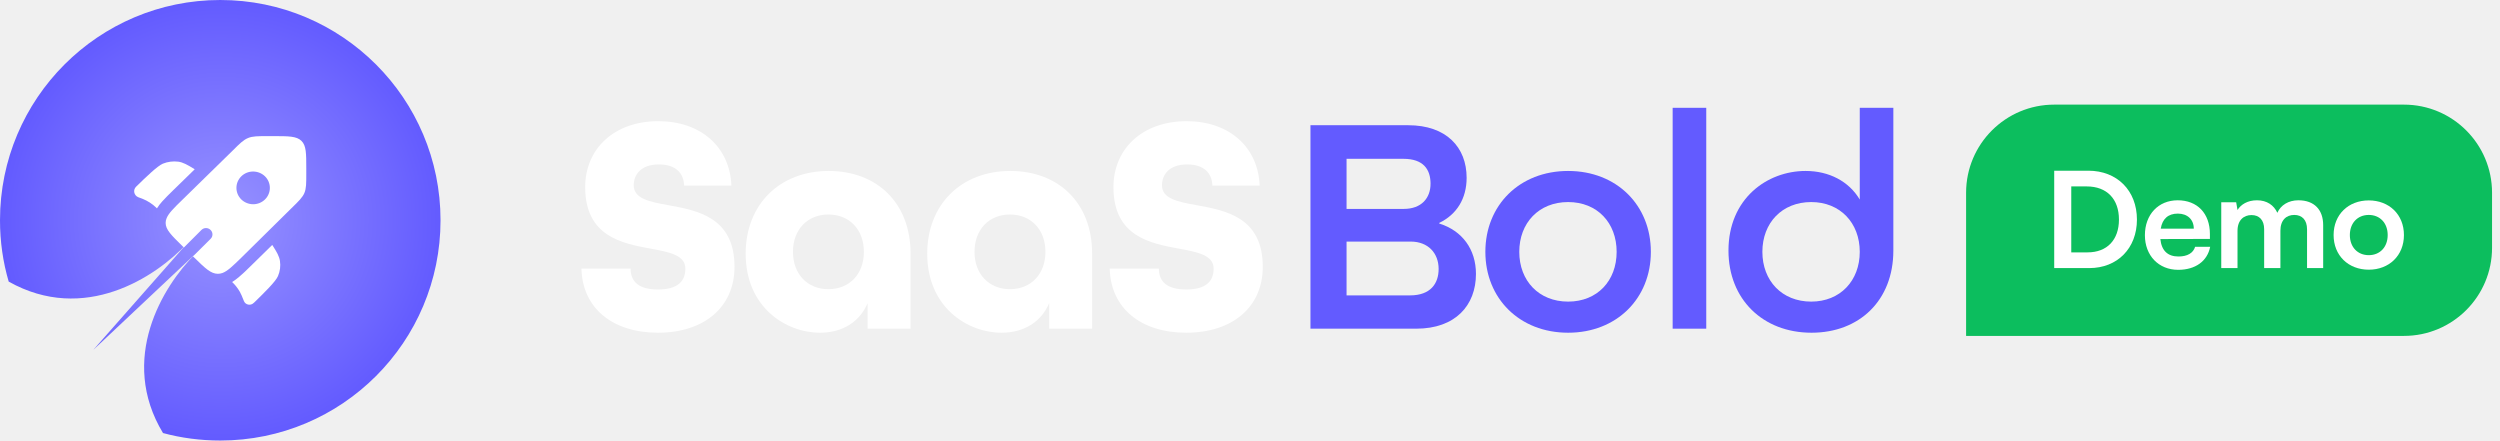
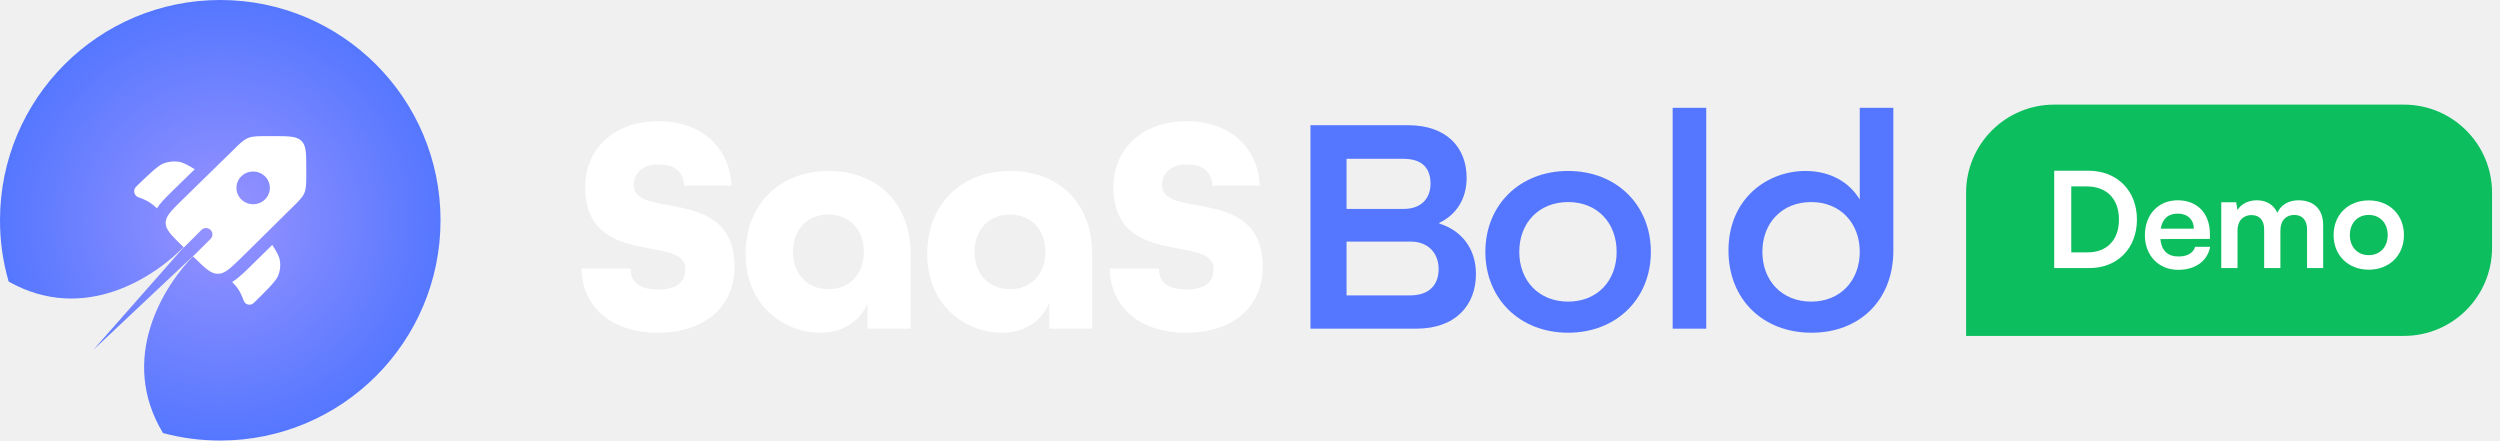
<svg xmlns="http://www.w3.org/2000/svg" width="227" height="40" viewBox="0 0 227 40" fill="none">
  <path d="M178.522 17.5C178.522 13.082 182.104 9.5 186.522 9.5H218.278C222.696 9.5 226.278 13.082 226.278 17.5V22.5C226.278 26.918 222.696 30.5 218.278 30.5H178.522V17.5Z" fill="#0CBE5E" />
  <path d="M189.704 24.343H186.522V15.5H189.619C192.232 15.5 194.034 17.302 194.034 19.939C194.034 22.54 192.268 24.343 189.704 24.343ZM189.474 16.927H188.071V22.915H189.558C191.325 22.915 192.401 21.778 192.401 19.939C192.401 18.064 191.3 16.927 189.474 16.927Z" fill="white" />
  <path d="M197.781 24.5C196.003 24.5 194.757 23.206 194.757 21.355C194.757 19.48 195.979 18.186 197.733 18.186C199.523 18.186 200.66 19.383 200.66 21.246V21.694L196.16 21.706C196.269 22.758 196.825 23.29 197.805 23.29C198.616 23.29 199.148 22.976 199.317 22.407H200.684C200.43 23.714 199.342 24.5 197.781 24.5ZM197.745 19.395C196.874 19.395 196.342 19.867 196.196 20.762H199.196C199.196 19.939 198.628 19.395 197.745 19.395Z" fill="white" />
  <path d="M203.166 24.343H201.69V18.367H203.045L203.166 19.069C203.468 18.573 204.073 18.186 204.932 18.186C205.839 18.186 206.468 18.633 206.783 19.323C207.085 18.633 207.787 18.186 208.694 18.186C210.146 18.186 210.944 19.056 210.944 20.436V24.343H209.48V20.823C209.48 19.964 209.021 19.516 208.319 19.516C207.605 19.516 207.061 19.976 207.061 20.956V24.343H205.585V20.811C205.585 19.976 205.138 19.528 204.436 19.528C203.734 19.528 203.166 19.988 203.166 20.956V24.343Z" fill="white" />
  <path d="M211.891 21.342C211.891 19.48 213.234 18.197 215.084 18.197C216.935 18.197 218.278 19.48 218.278 21.342C218.278 23.205 216.935 24.488 215.084 24.488C213.234 24.488 211.891 23.205 211.891 21.342ZM213.367 21.342C213.367 22.431 214.068 23.169 215.084 23.169C216.1 23.169 216.802 22.431 216.802 21.342C216.802 20.254 216.1 19.516 215.084 19.516C214.068 19.516 213.367 20.254 213.367 21.342Z" fill="white" />
  <path d="M59.745 30.211C55.621 30.211 52.881 27.98 52.796 24.392H57.259C57.259 25.551 57.965 26.285 59.745 26.285C61.524 26.285 62.23 25.551 62.23 24.392C62.23 23.178 60.818 22.895 59.123 22.585C56.496 22.104 53.135 21.483 53.135 16.992C53.135 13.489 55.79 11.003 59.773 11.003C63.643 11.003 66.27 13.348 66.411 16.851H62.117C62.089 15.777 61.411 14.93 59.83 14.93C58.191 14.93 57.542 15.862 57.542 16.822C57.542 18.037 58.954 18.319 60.677 18.63C63.332 19.11 66.694 19.732 66.694 24.223C66.694 27.895 63.925 30.211 59.745 30.211Z" fill="white" />
  <path d="M74.458 30.211C71.351 30.211 67.707 27.895 67.707 23.037C67.707 18.545 70.814 15.523 75.249 15.523C79.627 15.523 82.678 18.432 82.678 23.008V29.844H78.78V27.528C78.046 29.251 76.464 30.211 74.458 30.211ZM75.221 26.257C77.142 26.257 78.441 24.873 78.441 22.867C78.441 20.862 77.142 19.477 75.221 19.477C73.3 19.477 72.001 20.862 72.001 22.867C72.001 24.873 73.3 26.257 75.221 26.257Z" fill="white" />
  <path d="M90.944 30.211C87.836 30.211 84.192 27.895 84.192 23.037C84.192 18.545 87.3 15.523 91.734 15.523C96.113 15.523 99.163 18.432 99.163 23.008V29.844H95.265V27.528C94.531 29.251 92.949 30.211 90.944 30.211ZM91.706 26.257C93.627 26.257 94.926 24.873 94.926 22.867C94.926 20.862 93.627 19.477 91.706 19.477C89.785 19.477 88.486 20.862 88.486 22.867C88.486 24.873 89.785 26.257 91.706 26.257Z" fill="white" />
  <path d="M107.711 30.211C103.587 30.211 100.847 27.98 100.763 24.392H105.226C105.226 25.551 105.932 26.285 107.711 26.285C109.491 26.285 110.197 25.551 110.197 24.392C110.197 23.178 108.785 22.895 107.09 22.585C104.463 22.104 101.101 21.483 101.101 16.992C101.101 13.489 103.757 11.003 107.74 11.003C111.609 11.003 114.236 13.348 114.378 16.851H110.084C110.056 15.777 109.378 14.93 107.796 14.93C106.158 14.93 105.508 15.862 105.508 16.822C105.508 18.037 106.92 18.319 108.643 18.63C111.299 19.11 114.66 19.732 114.66 24.223C114.66 27.895 111.892 30.211 107.711 30.211Z" fill="white" />
-   <path d="M118.99 29.844V11.37H127.859C131.334 11.37 133.17 13.376 133.17 16.144C133.17 18.037 132.266 19.477 130.684 20.24V20.296C132.774 20.946 134.017 22.641 134.017 24.872C134.017 27.725 132.153 29.844 128.594 29.844H118.99ZM122.267 18.969H127.464C129.074 18.969 129.893 17.98 129.893 16.681C129.893 15.382 129.243 14.421 127.436 14.421H122.267V18.969ZM122.267 26.821H128.029C129.893 26.821 130.628 25.748 130.628 24.42C130.628 23.008 129.695 21.935 128.085 21.935H122.267V26.821Z" fill="#635BFF" />
-   <path d="M142.384 30.211C137.978 30.211 134.871 27.104 134.871 22.867C134.871 18.63 137.978 15.523 142.384 15.523C146.791 15.523 149.898 18.63 149.898 22.867C149.898 27.104 146.791 30.211 142.384 30.211ZM142.384 27.386C145.04 27.386 146.791 25.494 146.791 22.867C146.791 20.24 145.04 18.347 142.384 18.347C139.729 18.347 137.95 20.24 137.95 22.867C137.95 25.494 139.729 27.386 142.384 27.386Z" fill="#635BFF" />
-   <path d="M151.877 29.844V9.789H154.928V29.844H151.877Z" fill="#635BFF" />
-   <path d="M164.487 30.211C160.053 30.211 156.945 27.16 156.945 22.754C156.945 18.037 160.448 15.523 163.951 15.523C166.069 15.523 167.877 16.455 168.866 18.121V9.789H171.916V22.754C171.916 27.273 168.837 30.211 164.487 30.211ZM164.459 27.386C167.086 27.386 168.866 25.494 168.866 22.867C168.866 20.24 167.086 18.347 164.459 18.347C161.804 18.347 160.024 20.24 160.024 22.867C160.024 25.494 161.804 27.386 164.459 27.386Z" fill="#635BFF" />
+   <path d="M118.99 29.844V11.37H127.859C131.334 11.37 133.17 13.376 133.17 16.144C133.17 18.037 132.266 19.477 130.684 20.24V20.296C132.774 20.946 134.017 22.641 134.017 24.872C134.017 27.725 132.153 29.844 128.594 29.844H118.99ZM122.267 18.969H127.464C129.074 18.969 129.893 17.98 129.893 16.681C129.893 15.382 129.243 14.421 127.436 14.421H122.267V18.969ZM122.267 26.821H128.029C129.893 26.821 130.628 25.748 130.628 24.42C130.628 23.008 129.695 21.935 128.085 21.935H122.267V26.821Z" fill="#5577FF" />
+   <path d="M142.384 30.211C137.978 30.211 134.871 27.104 134.871 22.867C134.871 18.63 137.978 15.523 142.384 15.523C146.791 15.523 149.898 18.63 149.898 22.867C149.898 27.104 146.791 30.211 142.384 30.211ZM142.384 27.386C145.04 27.386 146.791 25.494 146.791 22.867C146.791 20.24 145.04 18.347 142.384 18.347C139.729 18.347 137.95 20.24 137.95 22.867C137.95 25.494 139.729 27.386 142.384 27.386Z" fill="#5577FF" />
+   <path d="M151.877 29.844V9.789H154.928V29.844H151.877Z" fill="#5577FF" />
+   <path d="M164.487 30.211C160.053 30.211 156.945 27.16 156.945 22.754C156.945 18.037 160.448 15.523 163.951 15.523C166.069 15.523 167.877 16.455 168.866 18.121V9.789H171.916V22.754C171.916 27.273 168.837 30.211 164.487 30.211ZM164.459 27.386C167.086 27.386 168.866 25.494 168.866 22.867C168.866 20.24 167.086 18.347 164.459 18.347C161.804 18.347 160.024 20.24 160.024 22.867C160.024 25.494 161.804 27.386 164.459 27.386Z" fill="#5577FF" />
  <path fill-rule="evenodd" clip-rule="evenodd" d="M20 40C31.05 40 40 31.05 40 20C40 8.95 31.05 0 20 0C8.95 0 0 8.95 0 20C0 21.93 0.27 23.8 0.79 25.57C7.64 29.42 14.12 25.19 16.98 22.11L8.47 31.77L17.74 23.05C14.76 26 10.75 32.61 14.8 39.32C16.46 39.77 18.21 40 20.01 40H20ZM17.73 23.04L18.23 22.57C18.07 22.71 17.9 22.87 17.73 23.04ZM16.97 22.11L17.42 21.6C17.28 21.77 17.13 21.94 16.97 22.11Z" fill="url(#paint0_radial_3129_21558)" />
  <path d="M17.68 15.37L15.69 17.31C15.32 17.67 14.99 18 14.73 18.29C14.56 18.48 14.39 18.69 14.25 18.92L14.23 18.9C14.23 18.9 14.17 18.85 14.16 18.83C13.81 18.5 13.41 18.24 12.96 18.06C12.94 18.06 12.91 18.04 12.86 18.02L12.56 17.91C12.16 17.75 12.05 17.25 12.36 16.95C13.24 16.09 14.29 15.07 14.79 14.86C15.24 14.68 15.72 14.62 16.19 14.68C16.62 14.74 17.02 14.96 17.68 15.37Z" fill="white" />
  <path d="M21.08 25.61C21.24 25.77 21.35 25.88 21.44 26C21.57 26.16 21.68 26.33 21.78 26.5C21.89 26.7 21.98 26.91 22.15 27.34C22.29 27.69 22.76 27.78 23.03 27.51L23.1 27.45C23.98 26.59 25.03 25.57 25.24 25.07C25.43 24.63 25.49 24.16 25.42 23.7C25.36 23.28 25.14 22.89 24.72 22.24L22.73 24.19C22.36 24.56 22.01 24.89 21.7 25.15C21.51 25.31 21.31 25.46 21.09 25.6L21.08 25.61Z" fill="white" />
  <path fill-rule="evenodd" clip-rule="evenodd" d="M21.93 23.38L26.48 18.89C27.14 18.25 27.47 17.92 27.64 17.52C27.81 17.11 27.81 16.66 27.81 15.75V15.32C27.81 13.92 27.81 13.22 27.37 12.79C26.93 12.36 26.21 12.36 24.78 12.36H24.34C23.41 12.36 22.94 12.36 22.53 12.53C22.11 12.7 21.78 13.02 21.13 13.67L16.56 18.14C15.79 18.89 15.31 19.36 15.13 19.81C15.07 19.95 15.04 20.09 15.04 20.24C15.04 20.85 15.55 21.35 16.56 22.34L16.7 22.47L18.29 20.88C18.52 20.65 18.89 20.65 19.12 20.88C19.35 21.1 19.35 21.47 19.12 21.69L17.52 23.28L17.63 23.38C18.64 24.37 19.15 24.86 19.78 24.86C19.92 24.86 20.05 24.84 20.19 24.79C20.66 24.62 21.14 24.15 21.93 23.38ZM24.06 18.11C23.47 18.69 22.51 18.69 21.91 18.11C21.32 17.53 21.32 16.59 21.91 16.01C22.5 15.43 23.46 15.43 24.06 16.01C24.65 16.59 24.65 17.53 24.06 18.11Z" fill="white" />
  <defs>
    <radialGradient id="paint0_radial_3129_21558" cx="0" cy="0" r="1" gradientUnits="userSpaceOnUse" gradientTransform="translate(20.09 19.98) rotate(90) scale(20)">
      <stop stop-color="#9893FF" />
-       <stop offset="1" stop-color="#635BFF" />
+       <stop offset="1" stop-color="#5577FF" />
    </radialGradient>
  </defs>
</svg>
